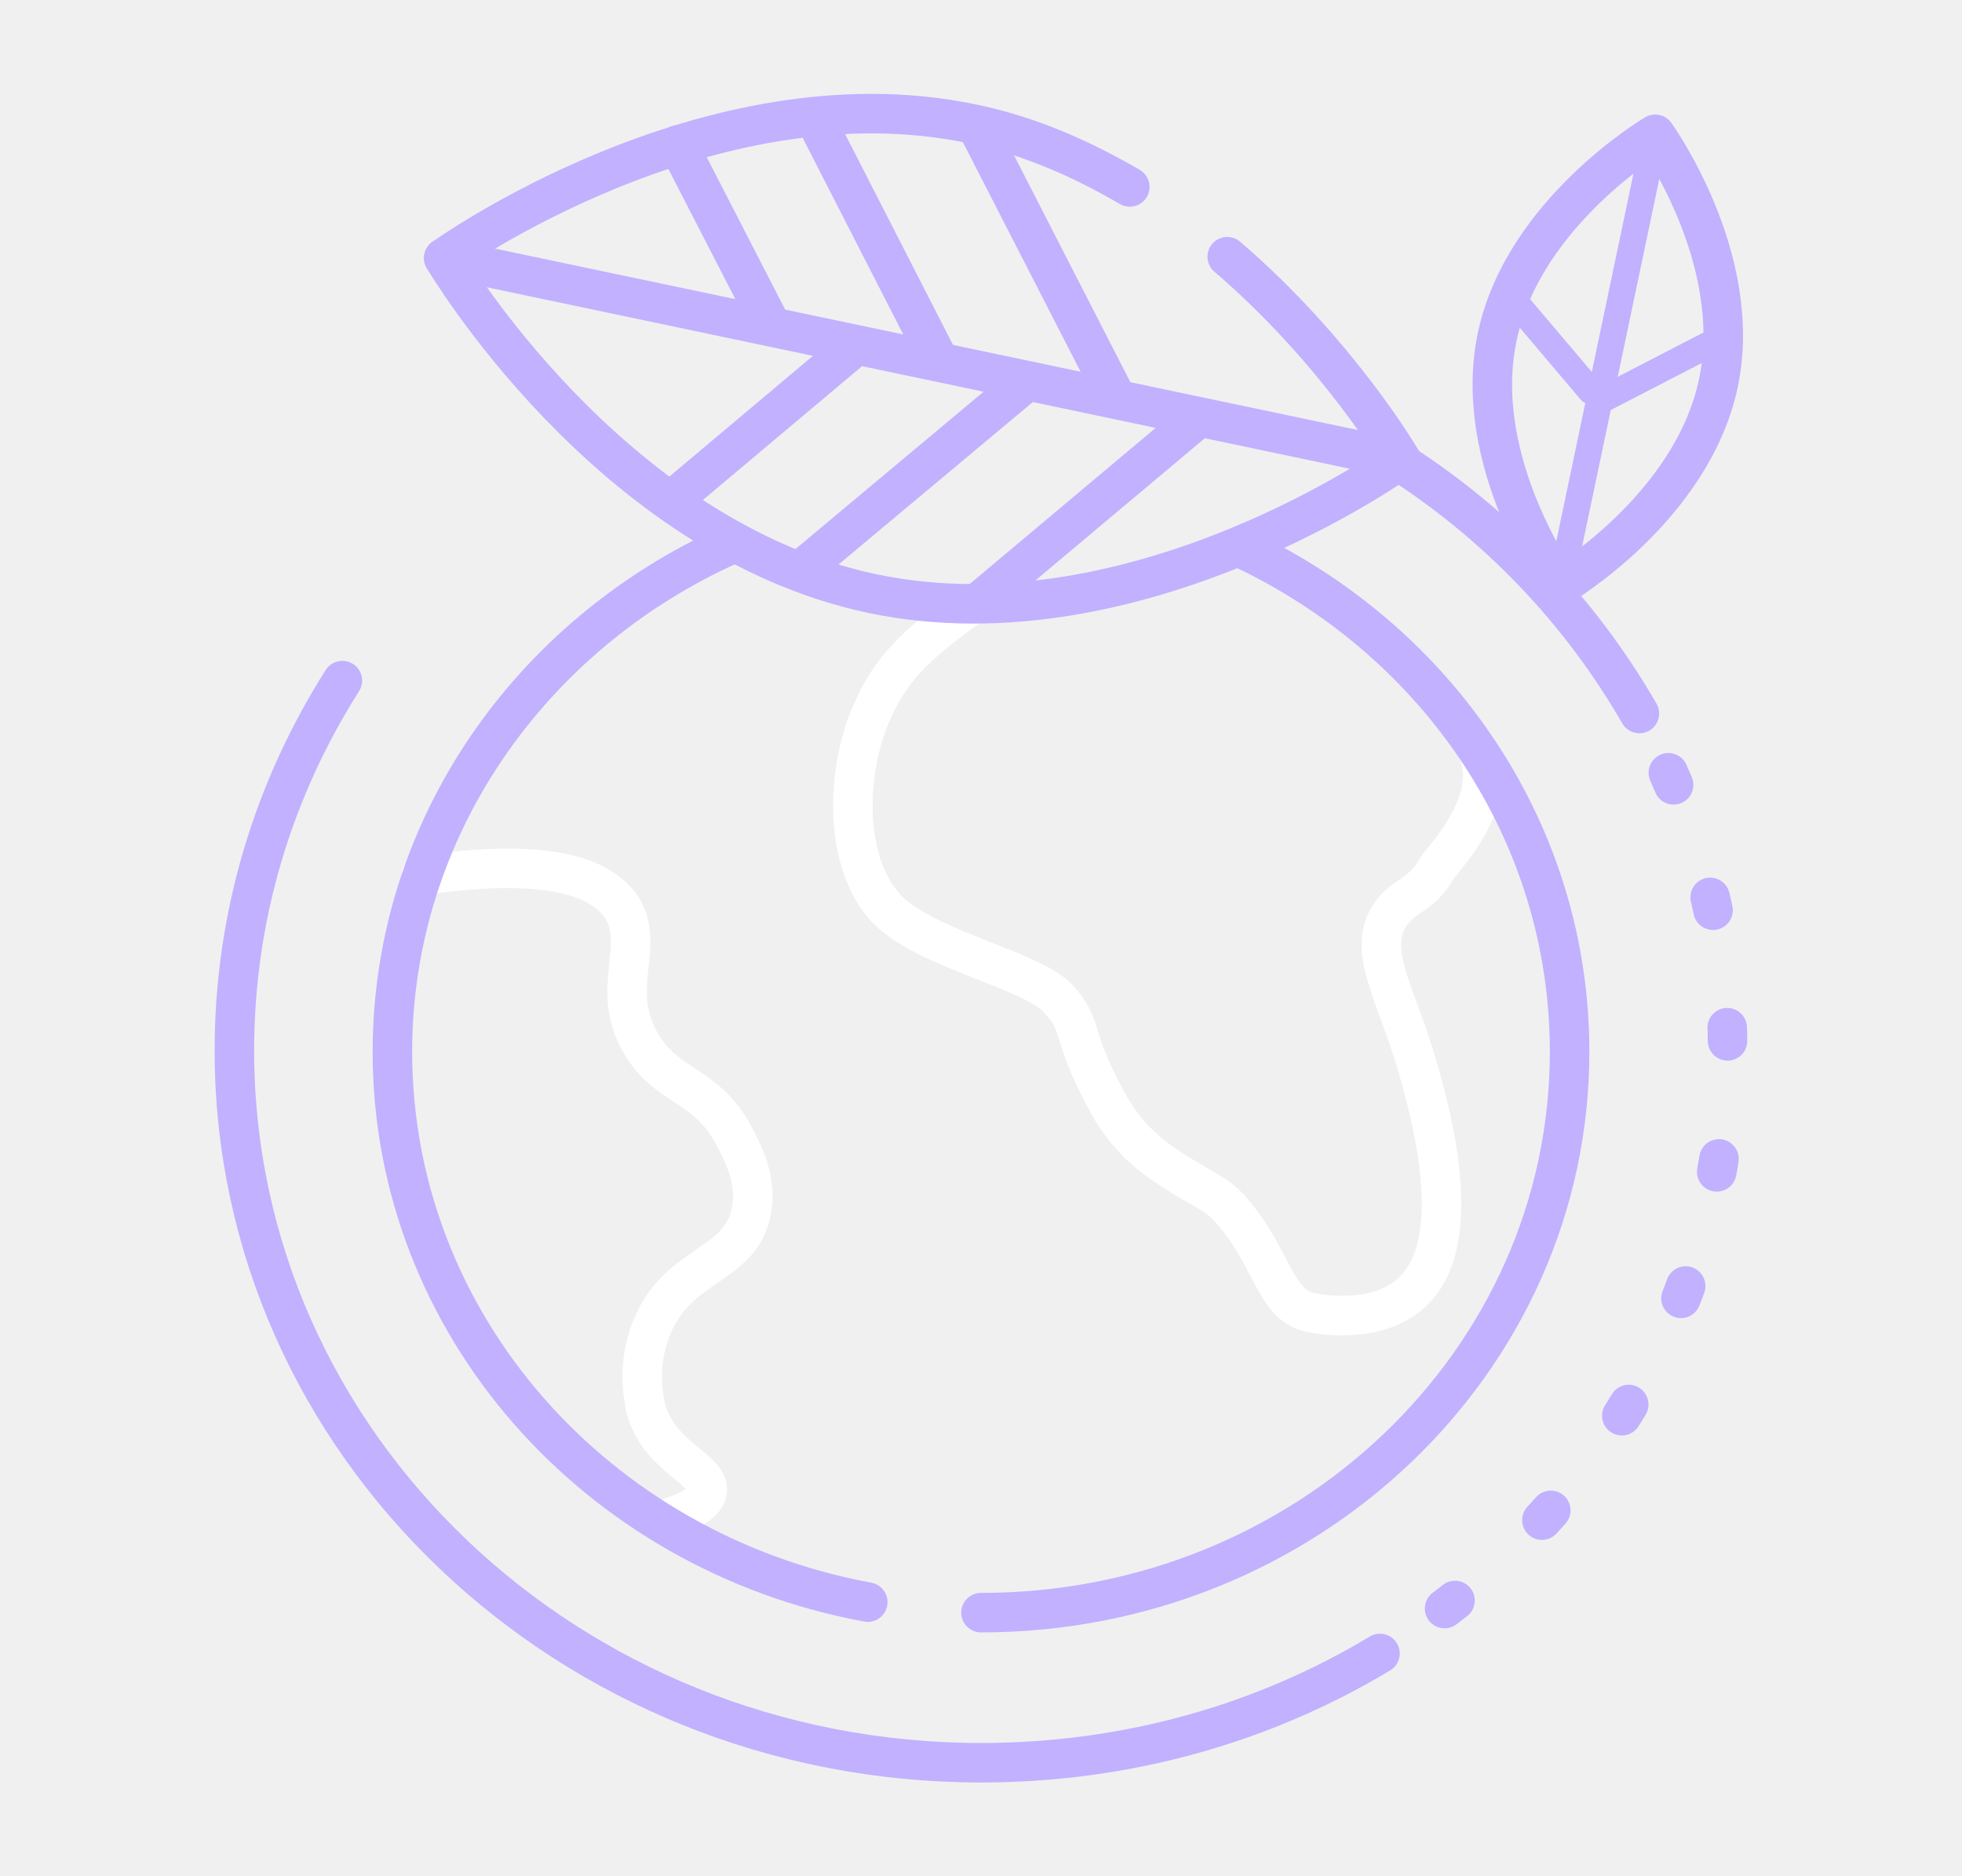
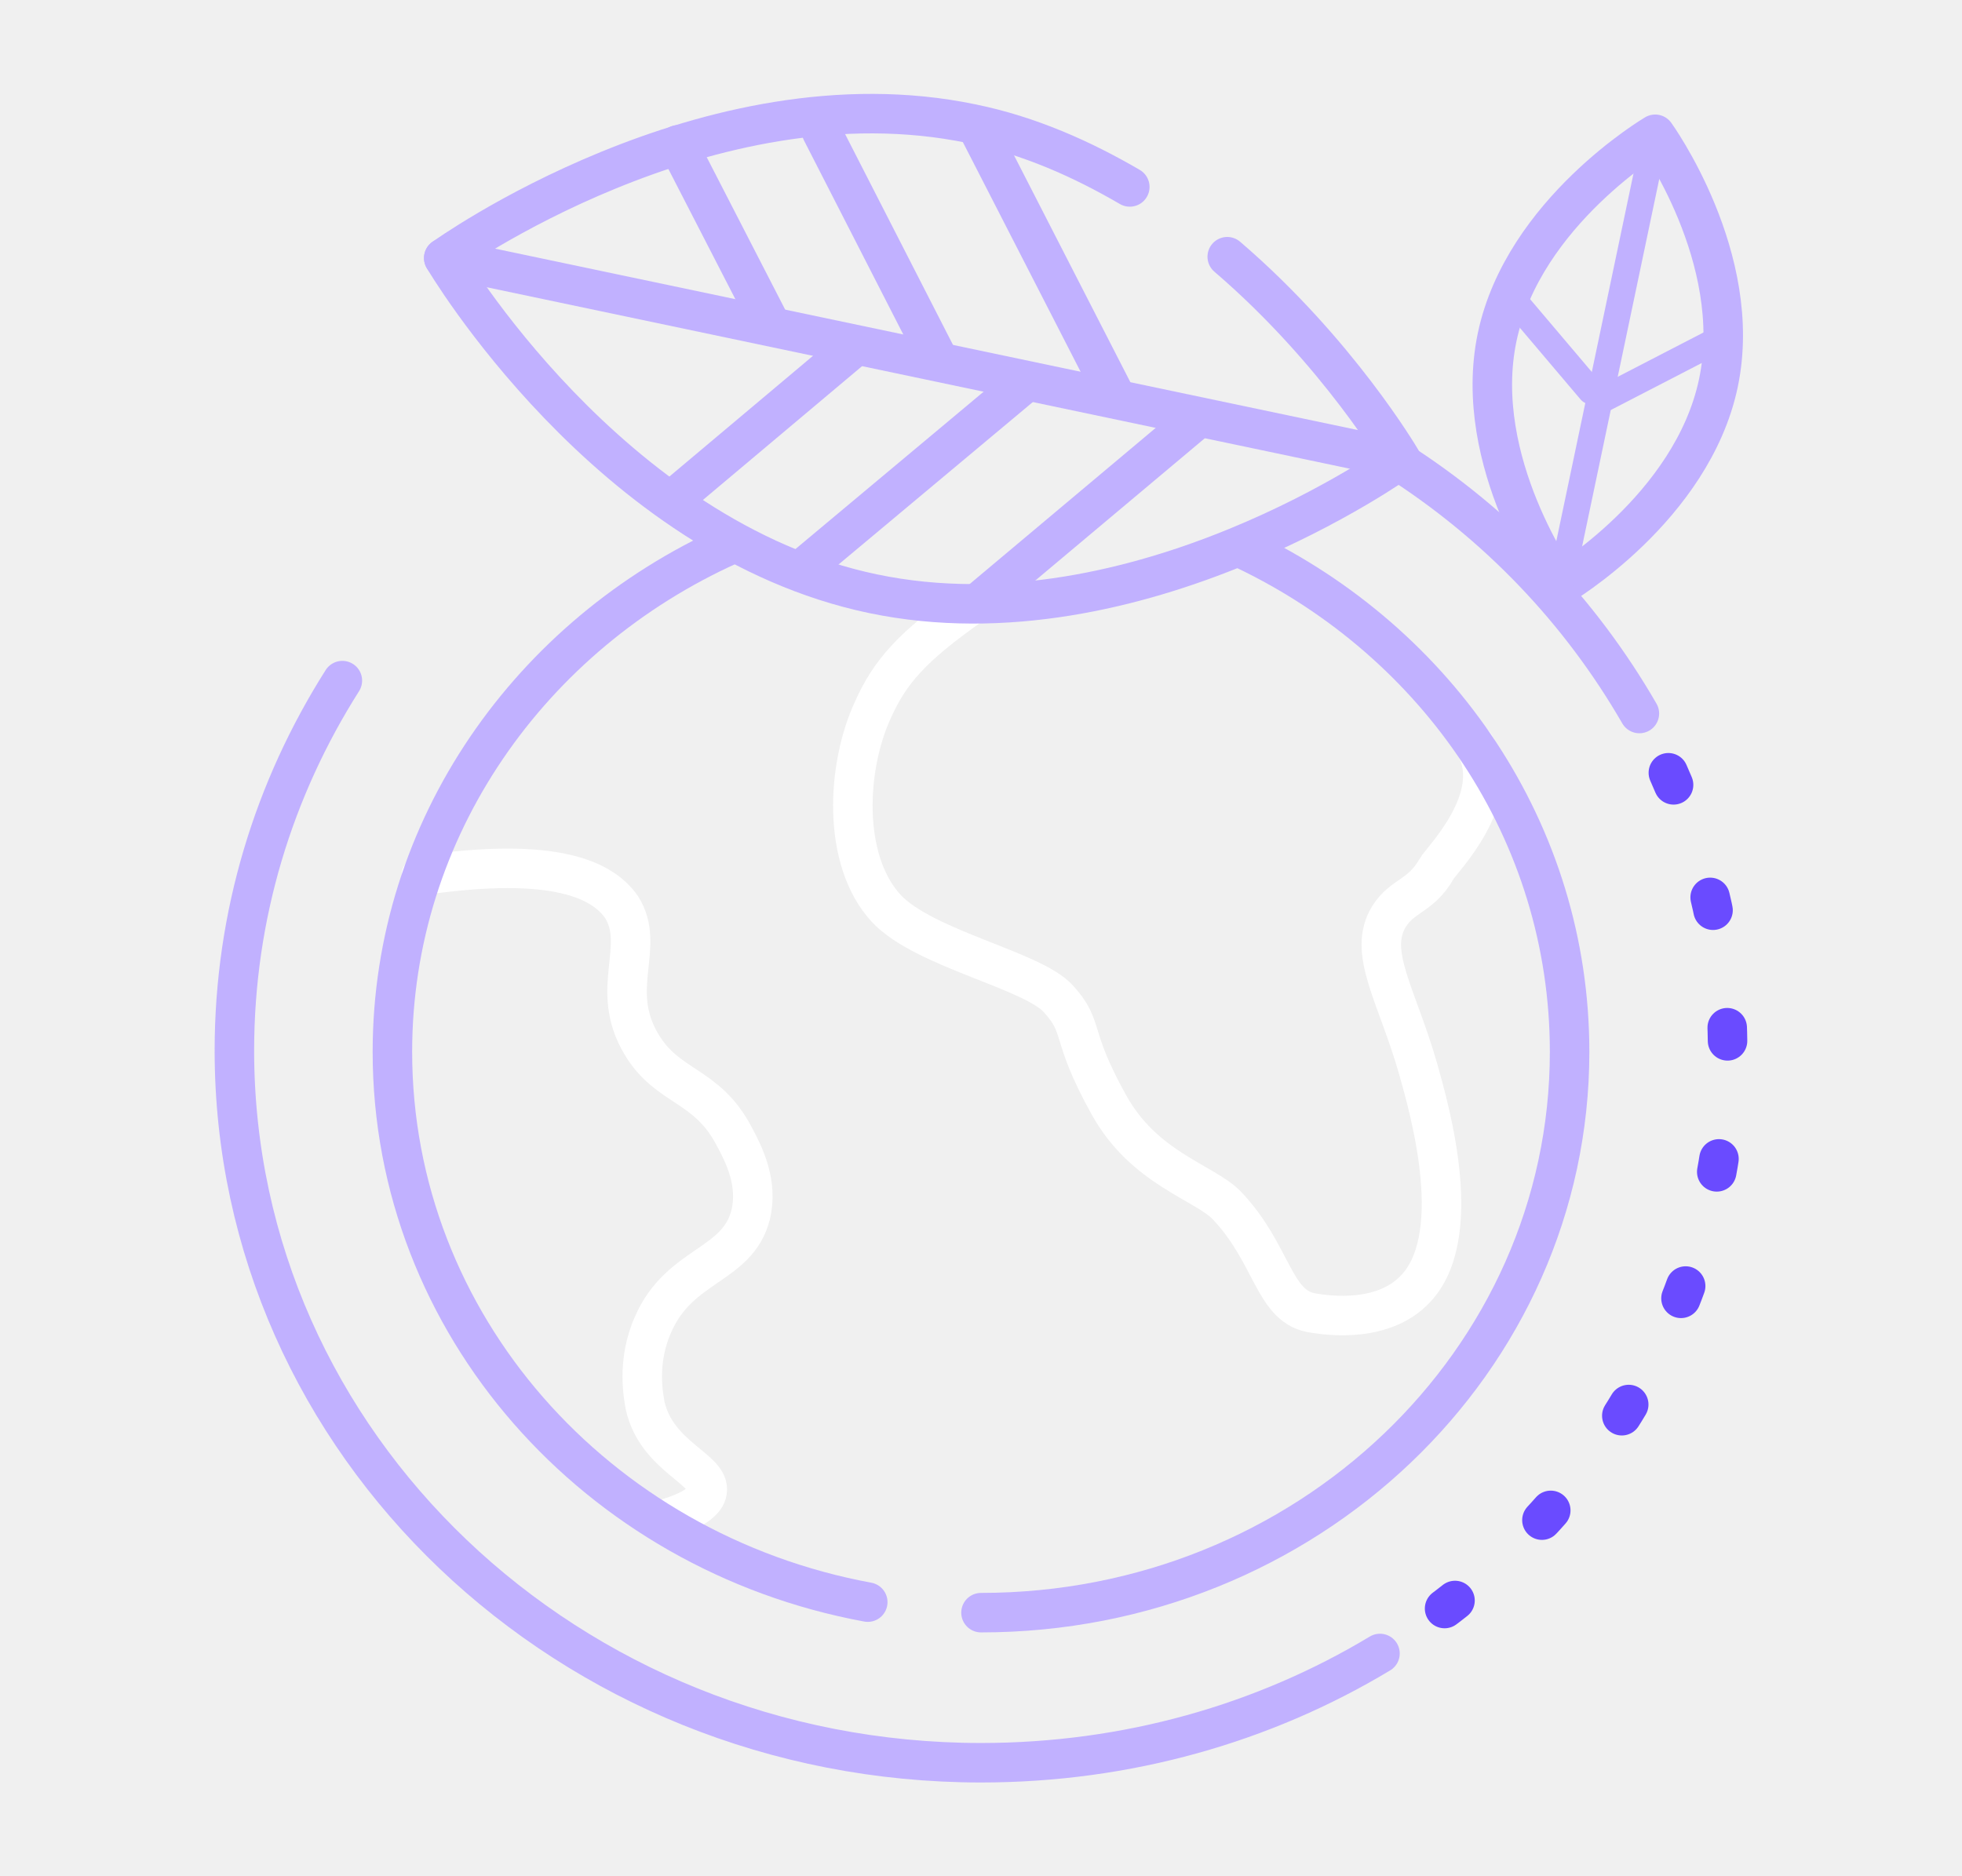
<svg xmlns="http://www.w3.org/2000/svg" version="1.1" id="Слой_1" x="0px" y="0px" viewBox="0 0 149 142.5" style="enable-background:new 0 0 149 142.5;" xml:space="preserve">
  <style type="text/css">
	.st0{fill:none;stroke:#FFFFFF;stroke-width:3;stroke-linecap:round;stroke-linejoin:round;stroke-miterlimit:10;}
	.st1{fill:none;stroke:#C1B1FF;stroke-width:3;stroke-linecap:round;stroke-linejoin:round;stroke-miterlimit:10;}
	
- 		.st2{fill:none;stroke:#C1B1FF;stroke-width:3;stroke-linecap:round;stroke-linejoin:round;stroke-miterlimit:10;stroke-dasharray:1,9;}
+ 		.st2{fill:none;stroke:#6a4bff;stroke-width:3;stroke-linecap:round;stroke-linejoin:round;stroke-miterlimit:10;stroke-dasharray:1,9;}
	.st3{fill:none;stroke:#C1B1FF;stroke-width:2;stroke-linecap:round;stroke-linejoin:round;stroke-miterlimit:10;}
</style>
  <g>
    <path class="st0" d="M112,56.6c2.3,4-2.6,8.8-2.9,9.4c-1.2,2.1-2.6,2-3.6,3.6c-1.7,2.7,0.6,6,2.2,11.6c0.9,3.2,3.7,13-0.4,16.9   c-2.7,2.6-7.2,1.7-7.8,1.6c-2.8-0.6-2.9-4.5-6.3-8.1c-1.7-1.8-6.3-2.8-9-7.7c-3-5.4-1.8-5.8-3.8-8c-1.9-2.2-10.2-3.8-13.1-6.9   c-3.4-3.7-3-10.8-1-15.1c1.3-2.9,3-4.8,7.4-7.9" />
    <path class="st0" d="M32,66.5c10.3-1.5,13.8,0.4,15.2,2.4c1.9,3-1,6.2,1.5,10.4c2,3.4,5,3,7.1,7.1c0.7,1.3,1.8,3.5,1.2,5.9   c-1,3.9-5.4,3.7-7.4,8.3c-1.3,2.9-0.7,5.6-0.6,6.2c0.9,3.9,5,4.8,4.7,6.5c-0.1,0.7-1,1.5-3.6,2.2" />
    <path class="st1" d="M94.6,41.8c14.6,7,24.6,21.4,24.6,38.1c0,23.5-20,42.6-44.7,42.6" />
    <path class="st1" d="M65.9,121.7c-20.6-3.8-36.1-21.1-36.1-41.8c0-17,10.5-31.7,25.6-38.5" />
    <path class="st1" d="M104.8,125.6c-8.8,5.3-19.2,8.3-30.3,8.3c-31.3,0-56.7-24.2-56.7-54.1c0-10.3,3-19.9,8.2-28.1" />
    <path class="st2" d="M126.7,58.7c2.9,6.5,4.5,13.6,4.5,21.1c0,18.8-10.1,35.4-25.4,45.1" />
    <path class="st1" d="M106,34.9c7.7,4.9,14,11.5,18.5,19.3" />
    <path class="st1" d="M76.6,58.1" />
    <line class="st1" x1="51.5" y1="11" x2="58.6" y2="24.8" />
    <line class="st1" x1="71.2" y1="27.2" x2="62.4" y2="10" />
    <line class="st1" x1="84.5" y1="29.7" x2="74.4" y2="10" />
    <line class="st1" x1="64.7" y1="26.5" x2="51.5" y2="37.6" />
    <line class="st1" x1="77.7" y1="29.2" x2="61.2" y2="43" />
    <line class="st1" x1="90.7" y1="32" x2="74.5" y2="45.6" />
    <path class="st1" d="M130.5,29.1c-2,9.5-12,15.4-12,15.4s-6.8-9.4-4.8-18.9s12-15.4,12-15.4S132.5,19.6,130.5,29.1z" />
    <line class="st3" x1="125.7" y1="10.2" x2="118.5" y2="44.5" />
    <line class="st3" x1="121.4" y1="30.5" x2="130.3" y2="25.9" />
    <line class="st3" x1="120.8" y1="29.7" x2="114.7" y2="22.5" />
    <path class="st1" d="M93.2,19.5c8.4,7.2,13.2,15.4,13.2,15.4s-20,14.4-40.1,10.2S33.7,19.6,33.7,19.6s20-14.4,40.1-10.2   c4.4,0.9,8.4,2.7,12,4.8" />
    <line class="st1" x1="33.7" y1="19.6" x2="105.5" y2="34.7" />
  </g>
</svg>
